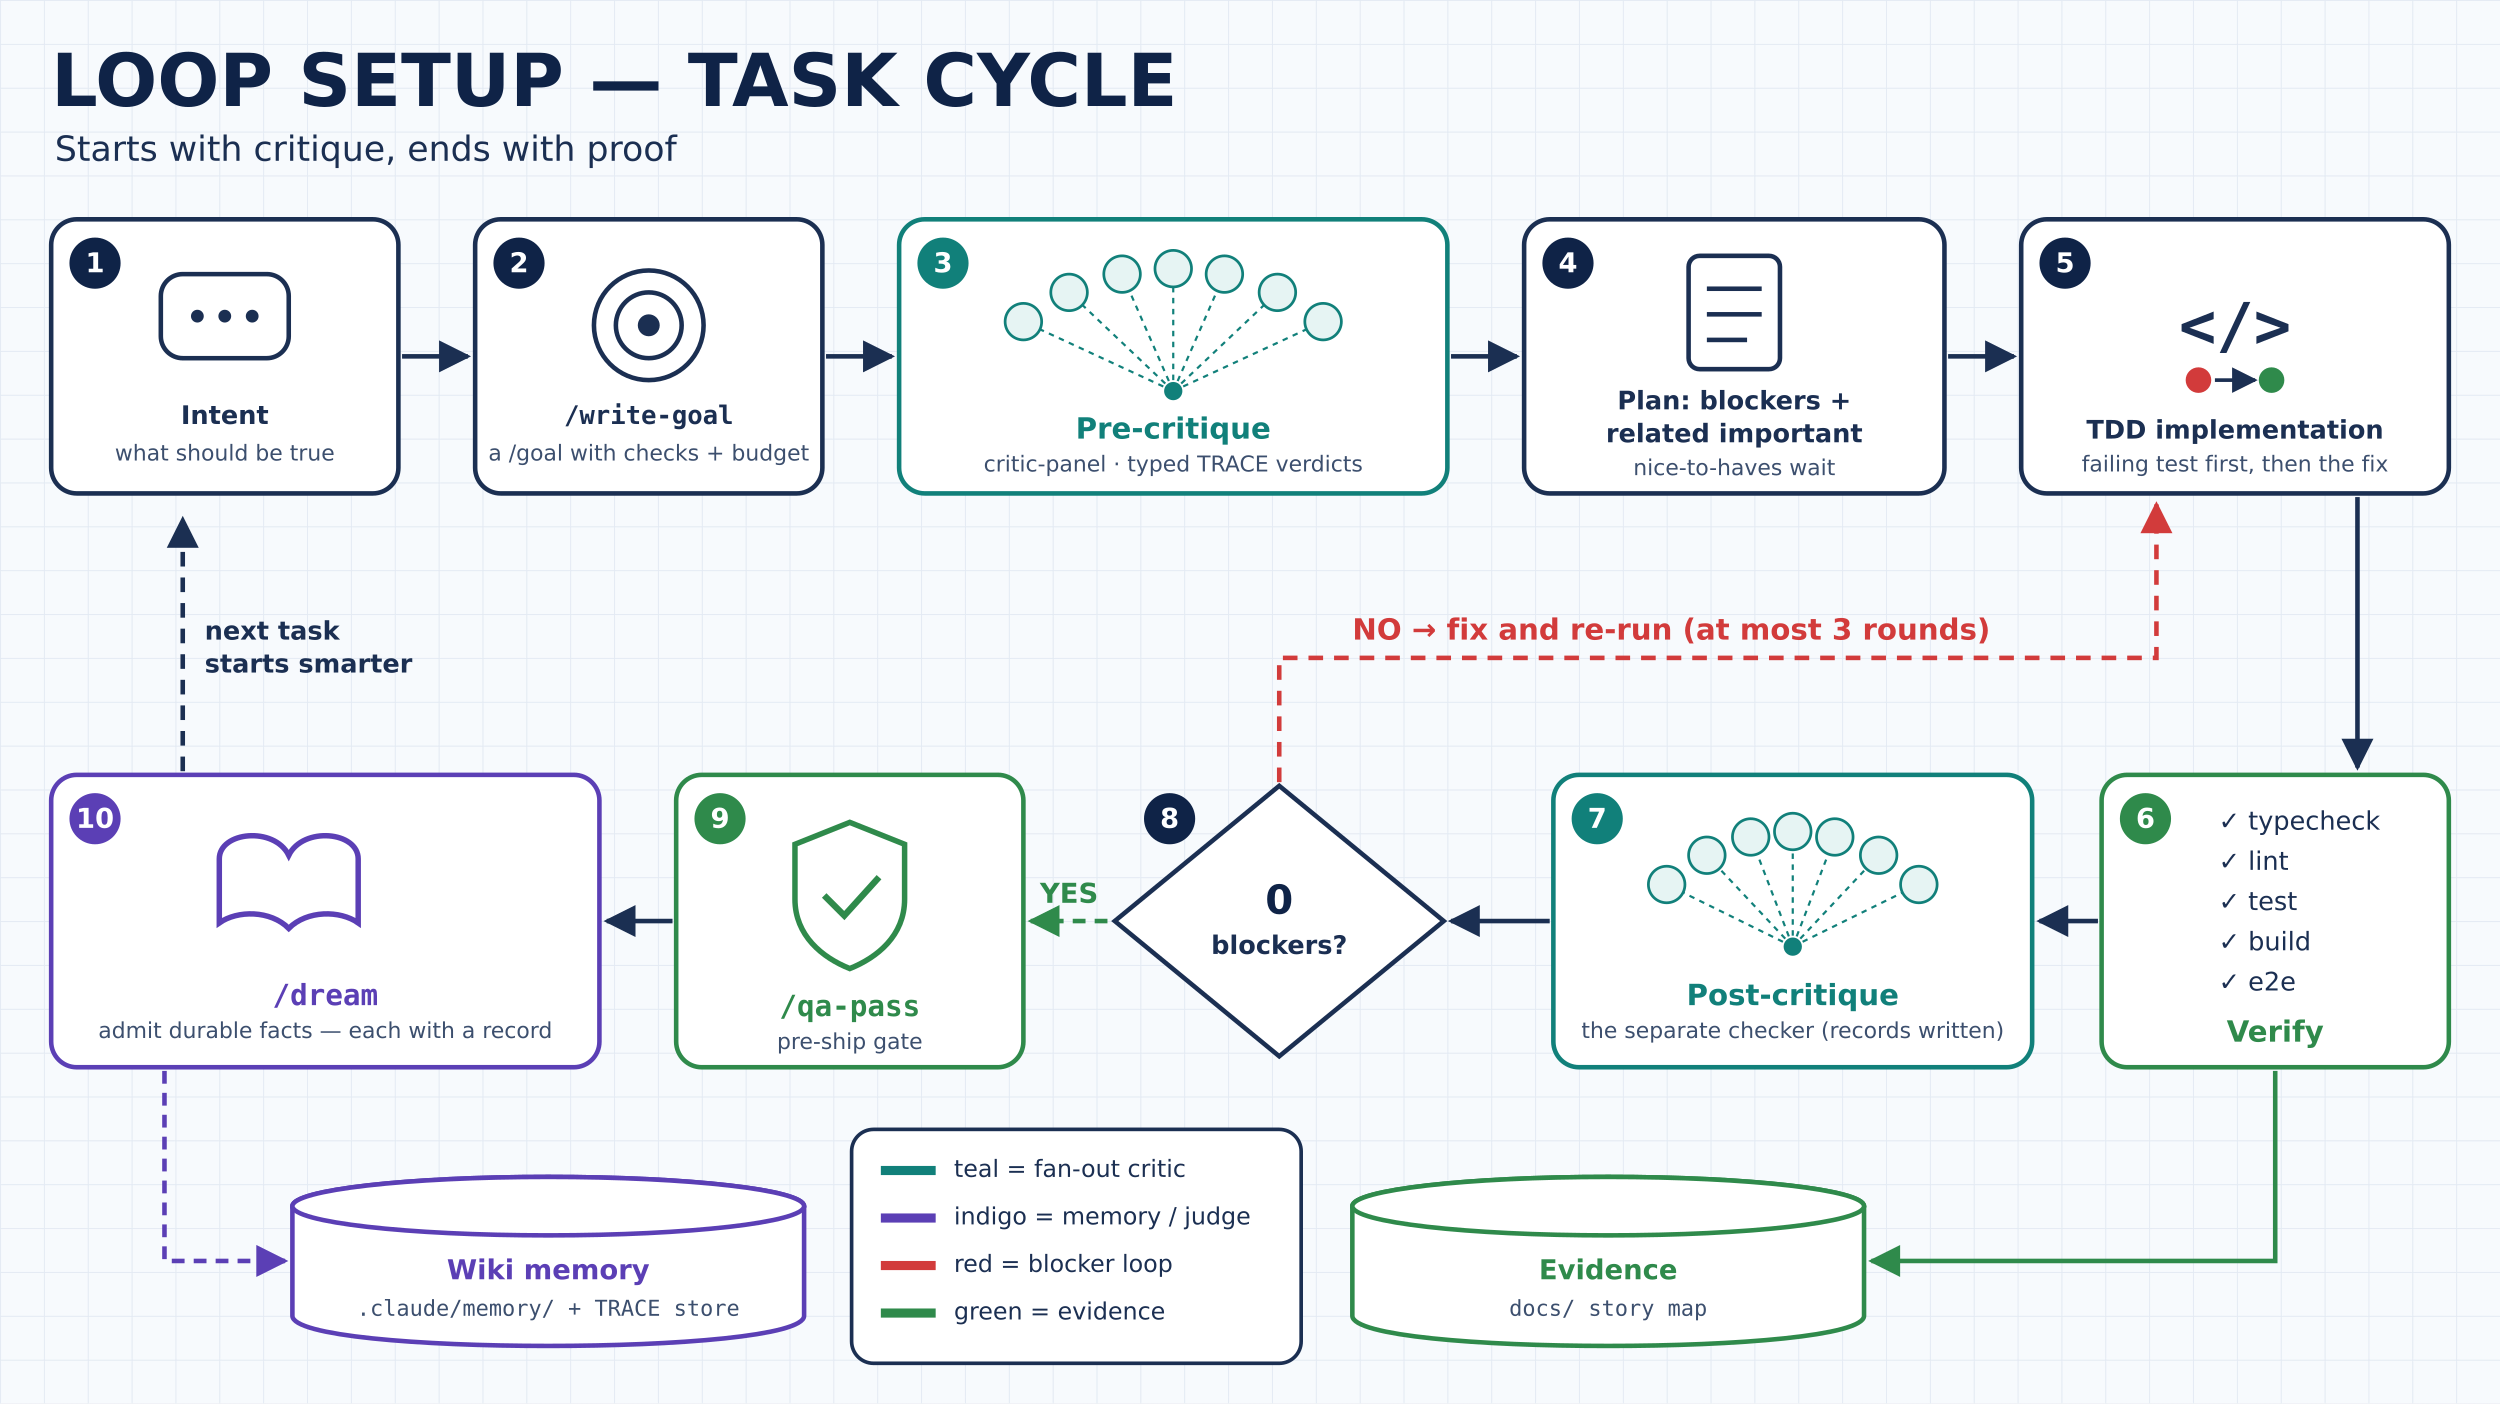
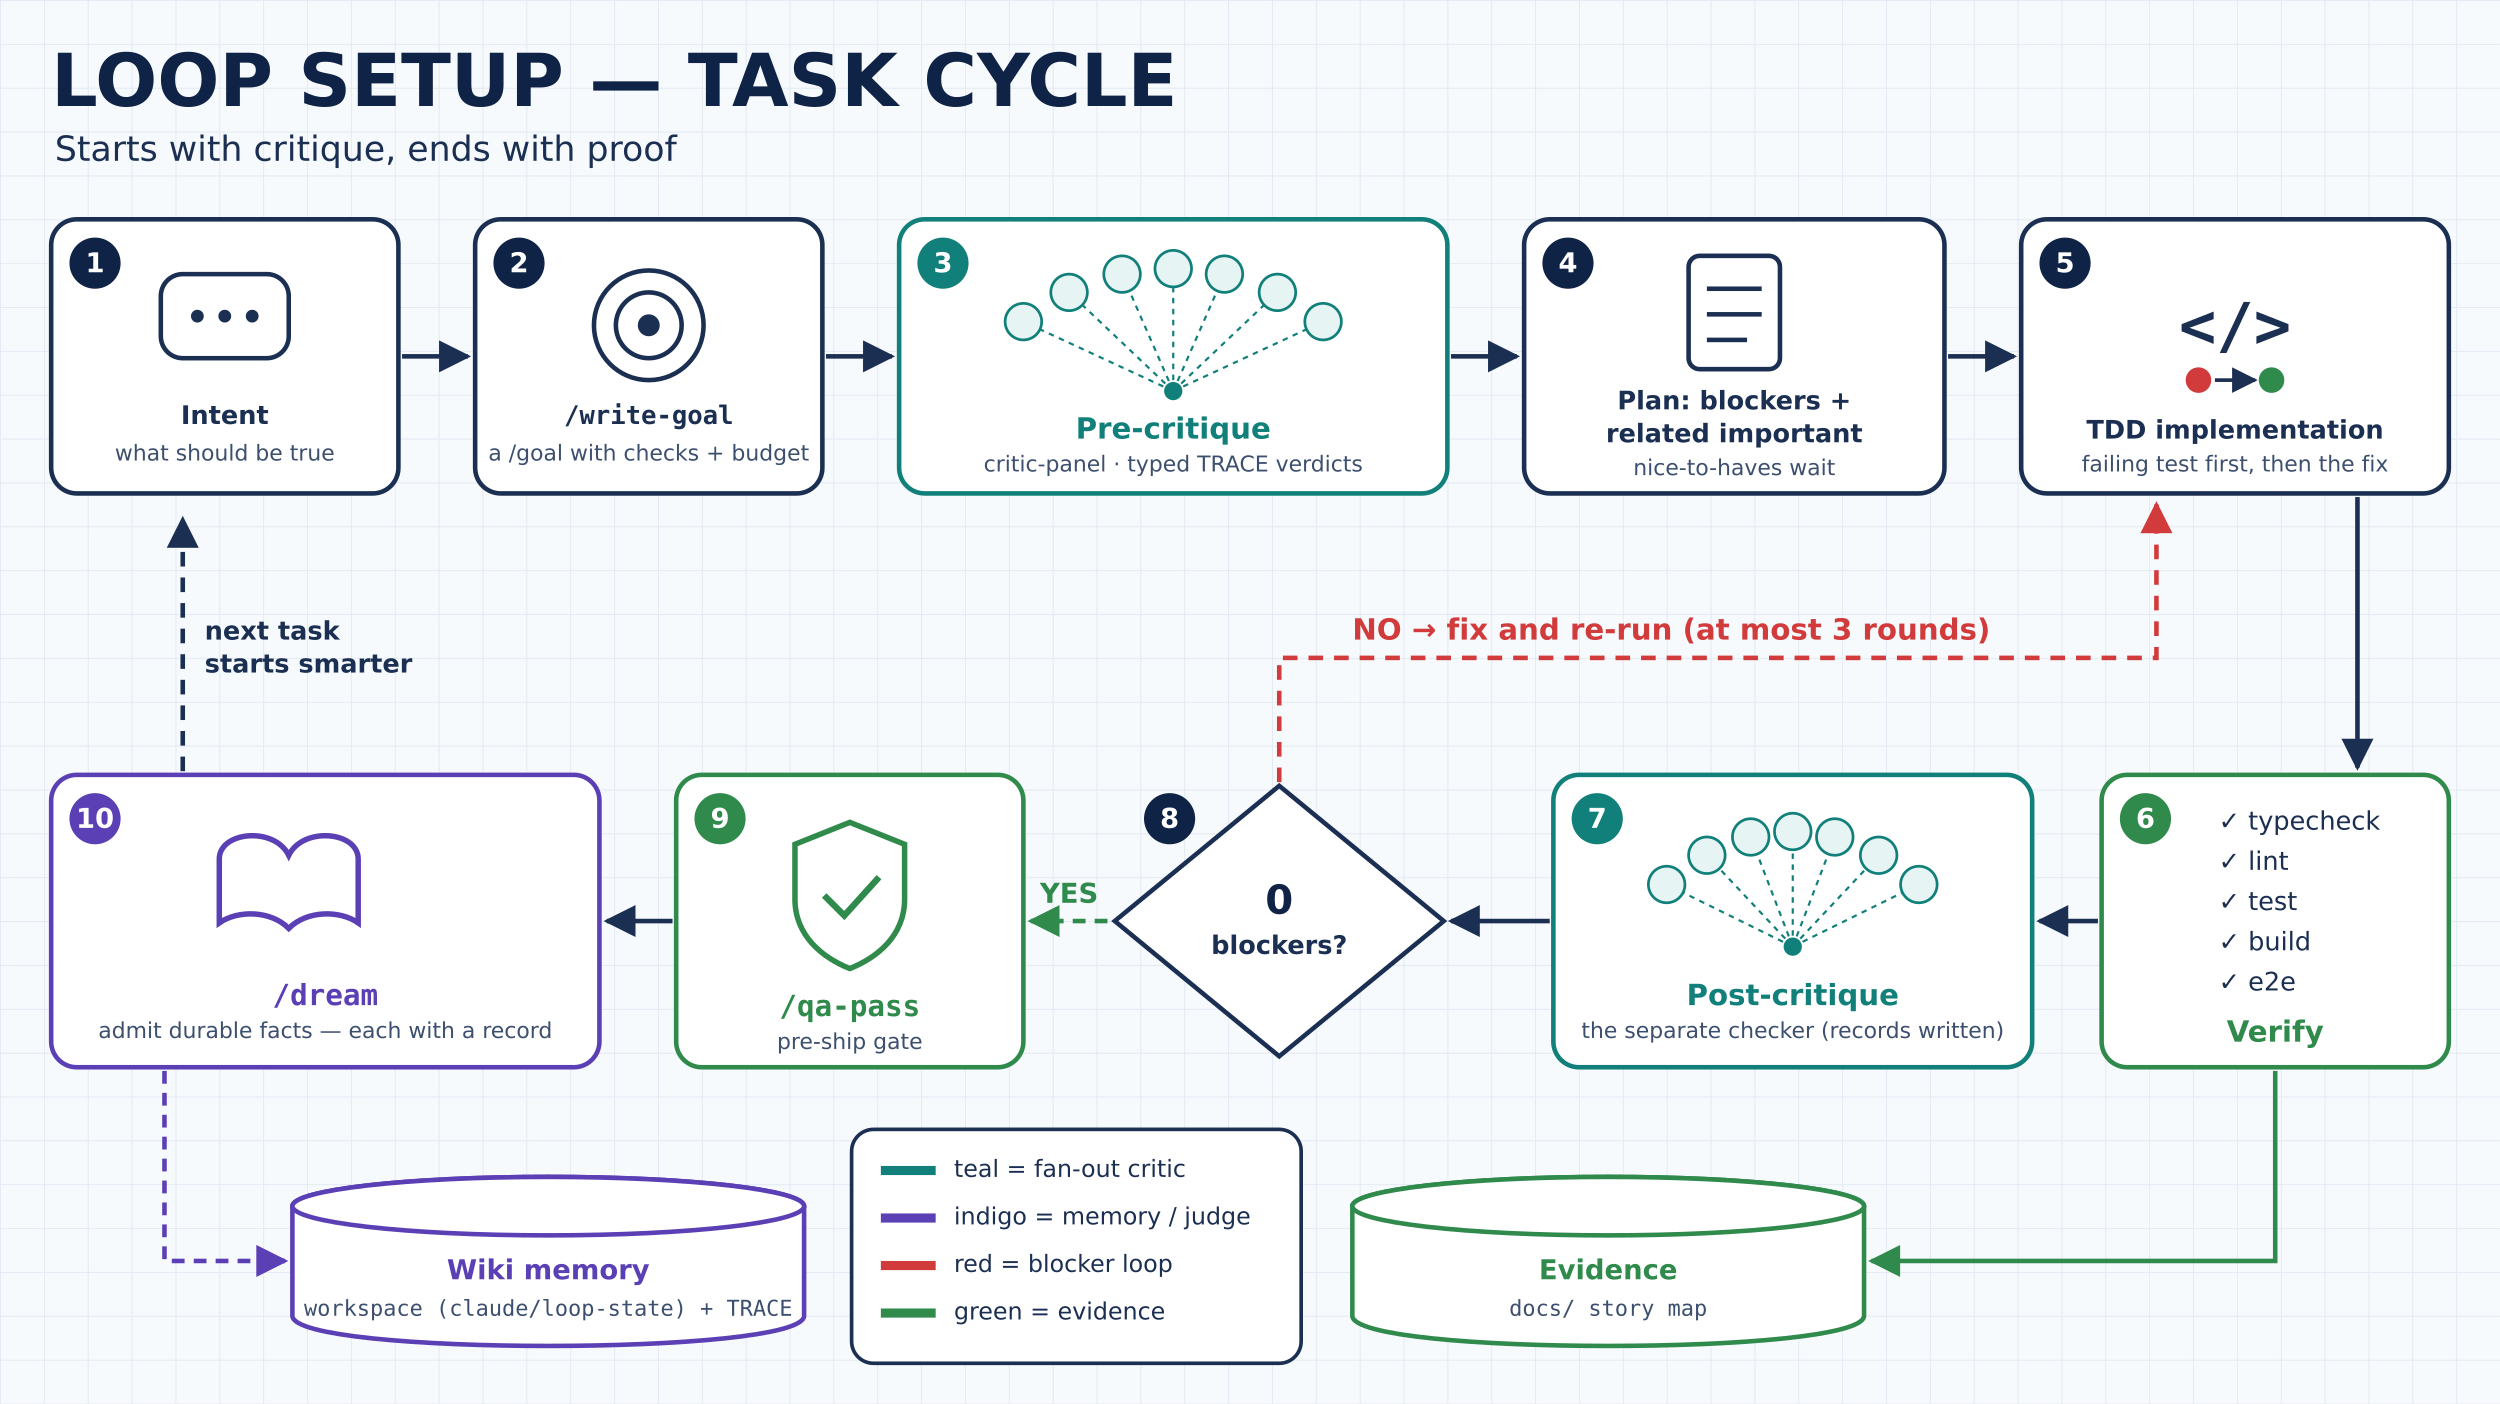
<svg xmlns="http://www.w3.org/2000/svg" viewBox="0 0 1368 768" width="1368" height="768" font-family="DejaVu Sans, Arial, Helvetica, sans-serif">
  <defs>
    <pattern id="grid" width="24" height="24" patternUnits="userSpaceOnUse">
      <path d="M24 0H0V24" fill="none" stroke="#e3eaf3" stroke-width="1" />
    </pattern>
    <marker id="a" viewBox="0 0 10 10" refX="9" refY="5" markerWidth="7" markerHeight="7" orient="auto-start-reverse">
      <path d="M0 0L10 5L0 10z" fill="#1b2f52" />
    </marker>
    <marker id="ar" viewBox="0 0 10 10" refX="9" refY="5" markerWidth="7" markerHeight="7" orient="auto-start-reverse">
      <path d="M0 0L10 5L0 10z" fill="#d23b3b" />
    </marker>
    <marker id="ag" viewBox="0 0 10 10" refX="9" refY="5" markerWidth="7" markerHeight="7" orient="auto-start-reverse">
      <path d="M0 0L10 5L0 10z" fill="#2f8a4b" />
    </marker>
    <marker id="ap" viewBox="0 0 10 10" refX="9" refY="5" markerWidth="7" markerHeight="7" orient="auto-start-reverse">
      <path d="M0 0L10 5L0 10z" fill="#5b3fb5" />
    </marker>
    <style>
      .t{fill:#0f2347;font-weight:800}
      .b{fill:#1b2f52;font-size:14px}
      .s{fill:#3c4f6e;font-size:12px}
      .m{font-family:"DejaVu Sans Mono",Menlo,Consolas,monospace}
      .box{fill:#fff;stroke:#1b2f52;stroke-width:2.5}
      .teal{fill:#fff;stroke:#11807a;stroke-width:2.5}
      .purp{fill:#fff;stroke:#5b3fb5;stroke-width:2.5}
      .grn{fill:#fff;stroke:#2f8a4b;stroke-width:2.5}
      .ln{stroke:#1b2f52;stroke-width:2.5;fill:none}
      .num{fill:#0f2347}
      .nt{fill:#fff;font-weight:800;font-size:15px}
      .agent{fill:#e6f4f3;stroke:#11807a;stroke-width:1.5}
    </style>
  </defs>
  <rect width="1368" height="768" fill="#f7fafd" />
  <rect width="1368" height="768" fill="url(#grid)" />
  <text x="28" y="58" class="t" font-size="40">LOOP SETUP — TASK CYCLE</text>
  <text x="30" y="88" fill="#1b2f52" font-size="19">Starts with critique, ends with proof</text>
  <g>
    <rect x="28" y="120" width="190" height="150" rx="14" class="box" />
    <circle cx="52" cy="144" r="14" class="num" />
    <text x="52" y="149" text-anchor="middle" class="nt">1</text>
    <rect x="88" y="150" width="70" height="46" rx="12" fill="none" stroke="#1b2f52" stroke-width="2.5" />
    <circle cx="108" cy="173" r="3.5" fill="#1b2f52" />
    <circle cx="123" cy="173" r="3.5" fill="#1b2f52" />
    <circle cx="138" cy="173" r="3.5" fill="#1b2f52" />
    <text x="123" y="232" text-anchor="middle" class="b" font-weight="700" font-size="16">Intent</text>
    <text x="123" y="252" text-anchor="middle" class="s">what should be true</text>
    <rect x="260" y="120" width="190" height="150" rx="14" class="box" />
    <circle cx="284" cy="144" r="14" class="num" />
    <text x="284" y="149" text-anchor="middle" class="nt">2</text>
    <circle cx="355" cy="178" r="30" fill="none" stroke="#1b2f52" stroke-width="2.5" />
    <circle cx="355" cy="178" r="18" fill="none" stroke="#1b2f52" stroke-width="2.5" />
    <circle cx="355" cy="178" r="6" fill="#1b2f52" />
    <text x="355" y="232" text-anchor="middle" class="b m" font-weight="700" font-size="15">/write-goal</text>
    <text x="355" y="252" text-anchor="middle" class="s">a /goal with checks + budget</text>
    <rect x="492" y="120" width="300" height="150" rx="14" class="teal" />
    <circle cx="516" cy="144" r="14" fill="#11807a" />
    <text x="516" y="149" text-anchor="middle" class="nt">3</text>
    <g>
      <circle cx="642" cy="214" r="5" fill="#11807a" />
      <path d="M642 214L560 176M642 214L585 160M642 214L614 150M642 214L642 147M642 214L670 150M642 214L699 160M642 214L724 176" stroke="#11807a" stroke-width="1.2" stroke-dasharray="3 3" />
      <circle cx="560" cy="176" r="10" class="agent" />
      <circle cx="585" cy="160" r="10" class="agent" />
      <circle cx="614" cy="150" r="10" class="agent" />
      <circle cx="642" cy="147" r="10" class="agent" />
      <circle cx="670" cy="150" r="10" class="agent" />
      <circle cx="699" cy="160" r="10" class="agent" />
      <circle cx="724" cy="176" r="10" class="agent" />
    </g>
    <text x="642" y="240" text-anchor="middle" fill="#11807a" font-weight="800" font-size="16">Pre-critique</text>
    <text x="642" y="258" text-anchor="middle" class="s">critic-panel · typed TRACE verdicts</text>
    <rect x="834" y="120" width="230" height="150" rx="14" class="box" />
    <circle cx="858" cy="144" r="14" class="num" />
    <text x="858" y="149" text-anchor="middle" class="nt">4</text>
    <rect x="924" y="140" width="50" height="62" rx="6" fill="none" stroke="#1b2f52" stroke-width="2.5" />
    <path d="M934 158H964M934 172H964M934 186H956" stroke="#1b2f52" stroke-width="2.5" />
    <text x="949" y="224" text-anchor="middle" class="b" font-weight="700" font-size="15">Plan: blockers +</text>
    <text x="949" y="242" text-anchor="middle" class="b" font-weight="700" font-size="15">related important</text>
    <text x="949" y="260" text-anchor="middle" class="s">nice-to-haves wait</text>
    <rect x="1106" y="120" width="234" height="150" rx="14" class="box" />
    <circle cx="1130" cy="144" r="14" class="num" />
    <text x="1130" y="149" text-anchor="middle" class="nt">5</text>
    <text x="1223" y="190" text-anchor="middle" fill="#1b2f52" font-weight="800" font-size="34" class="m">&lt;/&gt;</text>
    <circle cx="1203" cy="208" r="7" fill="#d23b3b" />
    <circle cx="1243" cy="208" r="7" fill="#2f8a4b" />
    <path d="M1212 208H1234" stroke="#1b2f52" stroke-width="2" marker-end="url(#a)" />
    <text x="1223" y="240" text-anchor="middle" class="b" font-weight="700" font-size="16">TDD implementation</text>
    <text x="1223" y="258" text-anchor="middle" class="s">failing test first, then the fix</text>
  </g>
  <path class="ln" d="M220 195H256" marker-end="url(#a)" />
  <path class="ln" d="M452 195H488" marker-end="url(#a)" />
  <path class="ln" d="M794 195H830" marker-end="url(#a)" />
  <path class="ln" d="M1066 195H1102" marker-end="url(#a)" />
  <path class="ln" d="M1290 272V420" marker-end="url(#a)" />
  <rect x="1150" y="424" width="190" height="160" rx="14" class="grn" />
  <circle cx="1174" cy="448" r="14" fill="#2f8a4b" />
  <text x="1174" y="453" text-anchor="middle" class="nt">6</text>
  <g class="b" font-size="14">
    <text x="1214" y="454">✓ typecheck</text>
    <text x="1214" y="476">✓ lint</text>
    <text x="1214" y="498">✓ test</text>
    <text x="1214" y="520">✓ build</text>
    <text x="1214" y="542">✓ e2e</text>
  </g>
  <text x="1245" y="570" text-anchor="middle" fill="#2f8a4b" font-weight="800" font-size="16">Verify</text>
  <rect x="850" y="424" width="262" height="160" rx="14" class="teal" />
  <circle cx="874" cy="448" r="14" fill="#11807a" />
  <text x="874" y="453" text-anchor="middle" class="nt">7</text>
  <g>
    <circle cx="981" cy="518" r="5" fill="#11807a" />
    <path d="M981 518L912 484M981 518L934 468M981 518L958 458M981 518L981 455M981 518L1004 458M981 518L1028 468M981 518L1050 484" stroke="#11807a" stroke-width="1.2" stroke-dasharray="3 3" />
    <circle cx="912" cy="484" r="10" class="agent" />
    <circle cx="934" cy="468" r="10" class="agent" />
    <circle cx="958" cy="458" r="10" class="agent" />
    <circle cx="981" cy="455" r="10" class="agent" />
    <circle cx="1004" cy="458" r="10" class="agent" />
    <circle cx="1028" cy="468" r="10" class="agent" />
    <circle cx="1050" cy="484" r="10" class="agent" />
  </g>
  <text x="981" y="550" text-anchor="middle" fill="#11807a" font-weight="800" font-size="16">Post-critique</text>
  <text x="981" y="568" text-anchor="middle" class="s">the separate checker (records written)</text>
  <path class="ln" d="M1148 504H1116" marker-end="url(#a)" />
  <g>
    <path d="M700 430L790 504L700 578L610 504Z" fill="#fff" stroke="#1b2f52" stroke-width="2.5" />
    <circle cx="640" cy="448" r="14" class="num" />
    <text x="640" y="453" text-anchor="middle" class="nt">8</text>
    <text x="700" y="500" text-anchor="middle" fill="#0f2347" font-weight="800" font-size="22">0</text>
    <text x="700" y="522" text-anchor="middle" class="b" font-weight="700">blockers?</text>
  </g>
  <path class="ln" d="M848 504H794" marker-end="url(#a)" />
  <path d="M700 428V360H1180V276" fill="none" stroke="#d23b3b" stroke-width="2.5" stroke-dasharray="8 6" marker-end="url(#ar)" />
  <text x="740" y="350" fill="#d23b3b" font-weight="800" font-size="16">NO → fix and re-run (at most 3 rounds)</text>
  <rect x="370" y="424" width="190" height="160" rx="14" class="grn" />
  <circle cx="394" cy="448" r="14" fill="#2f8a4b" />
  <text x="394" y="453" text-anchor="middle" class="nt">9</text>
  <path d="M465 450L495 462V492C495 512 480 524 465 530C450 524 435 512 435 492V462Z" fill="none" stroke="#2f8a4b" stroke-width="3" />
  <path d="M451 490L462 501L481 480" fill="none" stroke="#2f8a4b" stroke-width="3.5" />
  <text x="465" y="556" text-anchor="middle" fill="#2f8a4b" font-weight="800" font-size="16" class="m">/qa-pass</text>
  <text x="465" y="574" text-anchor="middle" class="s">pre-ship gate</text>
  <path d="M606 504H564" stroke="#2f8a4b" stroke-width="2.5" stroke-dasharray="7 5" marker-end="url(#ag)" />
  <text x="585" y="494" text-anchor="middle" fill="#2f8a4b" font-weight="800" font-size="15">YES</text>
  <rect x="28" y="424" width="300" height="160" rx="14" class="purp" />
  <circle cx="52" cy="448" r="14" fill="#5b3fb5" />
  <text x="52" y="453" text-anchor="middle" class="nt">10</text>
  <path d="M120 470C120 455 150 452 158 468C166 452 196 455 196 470V505C186 498 168 498 158 508C148 498 130 498 120 505Z" fill="none" stroke="#5b3fb5" stroke-width="3" />
  <text x="178" y="550" text-anchor="middle" fill="#5b3fb5" font-weight="800" font-size="16" class="m">/dream</text>
  <text x="178" y="568" text-anchor="middle" class="s">admit durable facts — each with a record</text>
  <path class="ln" d="M368 504H332" marker-end="url(#a)" />
  <path d="M100 422V284" fill="none" stroke="#1b2f52" stroke-width="2.5" stroke-dasharray="8 6" marker-end="url(#a)" />
  <text x="112" y="350" class="b" font-weight="700">next task</text>
  <text x="112" y="368" class="b" font-weight="700">starts smarter</text>
  <g>
    <ellipse cx="300" cy="660" rx="140" ry="16" fill="#fff" stroke="#5b3fb5" stroke-width="2.5" />
    <path d="M160 660V720C160 742 440 742 440 720V660" fill="#fff" stroke="#5b3fb5" stroke-width="2.5" />
    <ellipse cx="300" cy="660" rx="140" ry="16" fill="#fff" stroke="#5b3fb5" stroke-width="2.5" />
    <text x="300" y="700" text-anchor="middle" fill="#5b3fb5" font-weight="700" font-size="15">Wiki memory</text>
-     <text x="300" y="720" text-anchor="middle" class="s m" fill="#5b3fb5">.claude/memory/ + TRACE store</text>
+     <text x="300" y="720" text-anchor="middle" class="s m" fill="#5b3fb5">workspace (claude/loop-state) + TRACE</text>
  </g>
  <path d="M90 586V690H156" fill="none" stroke="#5b3fb5" stroke-width="2.5" stroke-dasharray="7 5" marker-end="url(#ap)" />
  <g>
    <ellipse cx="880" cy="660" rx="140" ry="16" fill="#fff" stroke="#2f8a4b" stroke-width="2.5" />
    <path d="M740 660V720C740 742 1020 742 1020 720V660" fill="#fff" stroke="#2f8a4b" stroke-width="2.5" />
    <ellipse cx="880" cy="660" rx="140" ry="16" fill="#fff" stroke="#2f8a4b" stroke-width="2.5" />
    <text x="880" y="700" text-anchor="middle" fill="#2f8a4b" font-weight="700" font-size="15">Evidence</text>
    <text x="880" y="720" text-anchor="middle" class="s m" fill="#2f8a4b">docs/ story map</text>
  </g>
  <path d="M1245 586V690H1024" fill="none" stroke="#2f8a4b" stroke-width="2.5" marker-end="url(#ag)" />
  <rect x="466" y="618" width="246" height="128" rx="12" fill="#fff" stroke="#1b2f52" stroke-width="2" />
  <g font-size="13" fill="#1b2f52">
    <rect x="482" y="638" width="30" height="5" fill="#11807a" />
    <text x="522" y="644">teal = fan-out critic</text>
    <rect x="482" y="664" width="30" height="5" fill="#5b3fb5" />
    <text x="522" y="670">indigo = memory / judge</text>
    <rect x="482" y="690" width="30" height="5" fill="#d23b3b" />
    <text x="522" y="696">red = blocker loop</text>
    <rect x="482" y="716" width="30" height="5" fill="#2f8a4b" />
    <text x="522" y="722">green = evidence</text>
  </g>
</svg>
